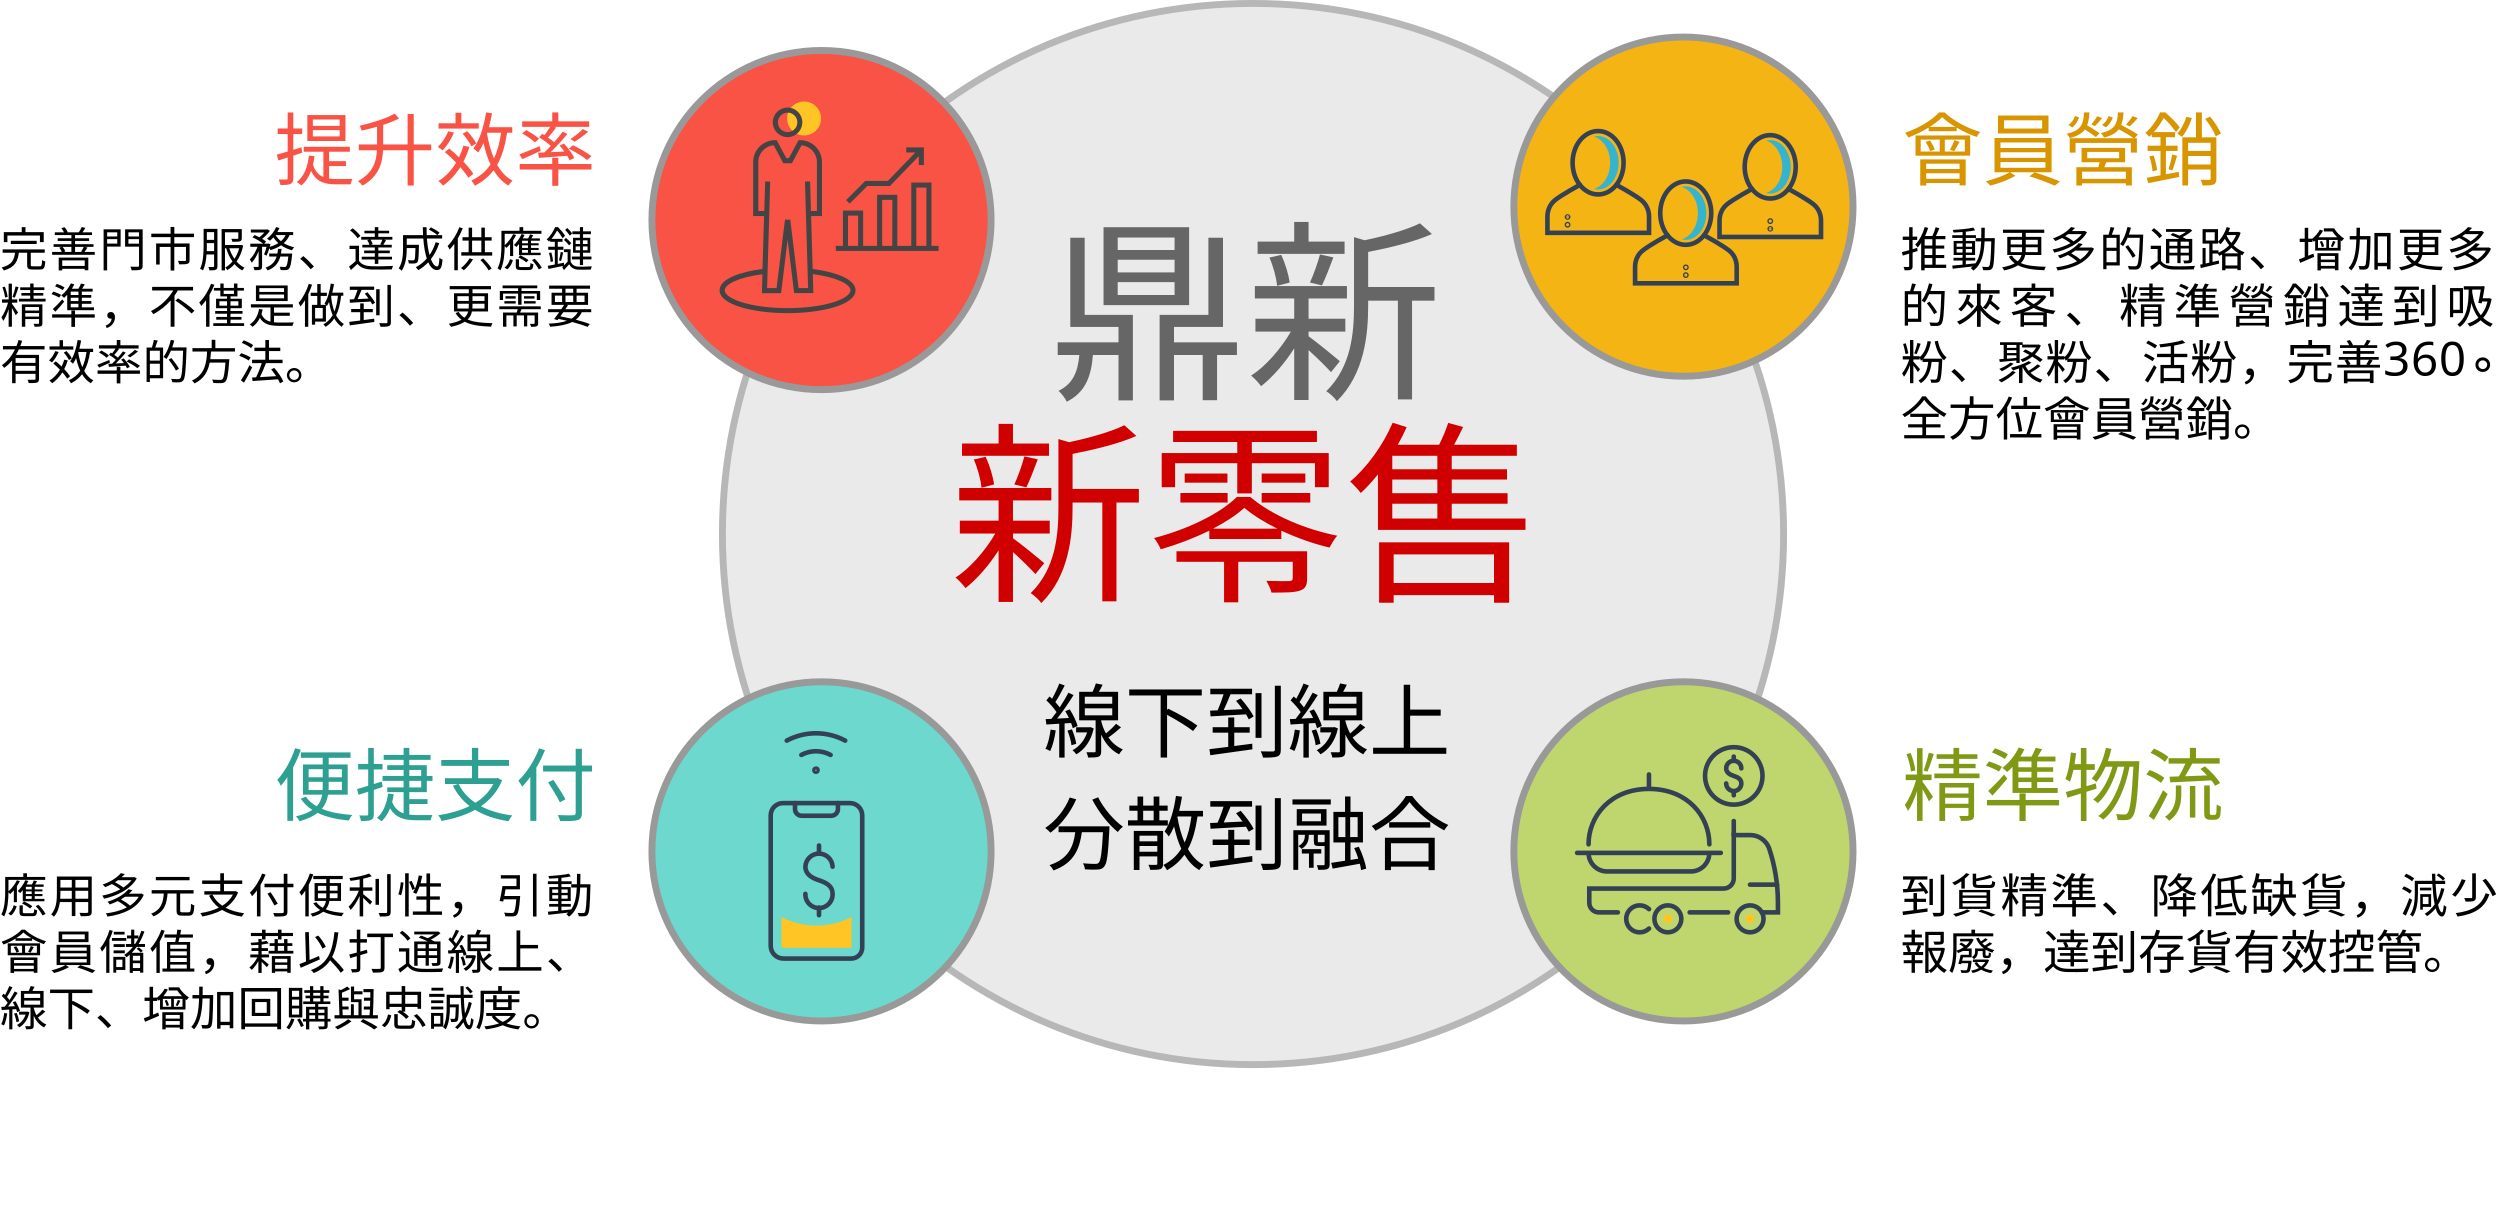
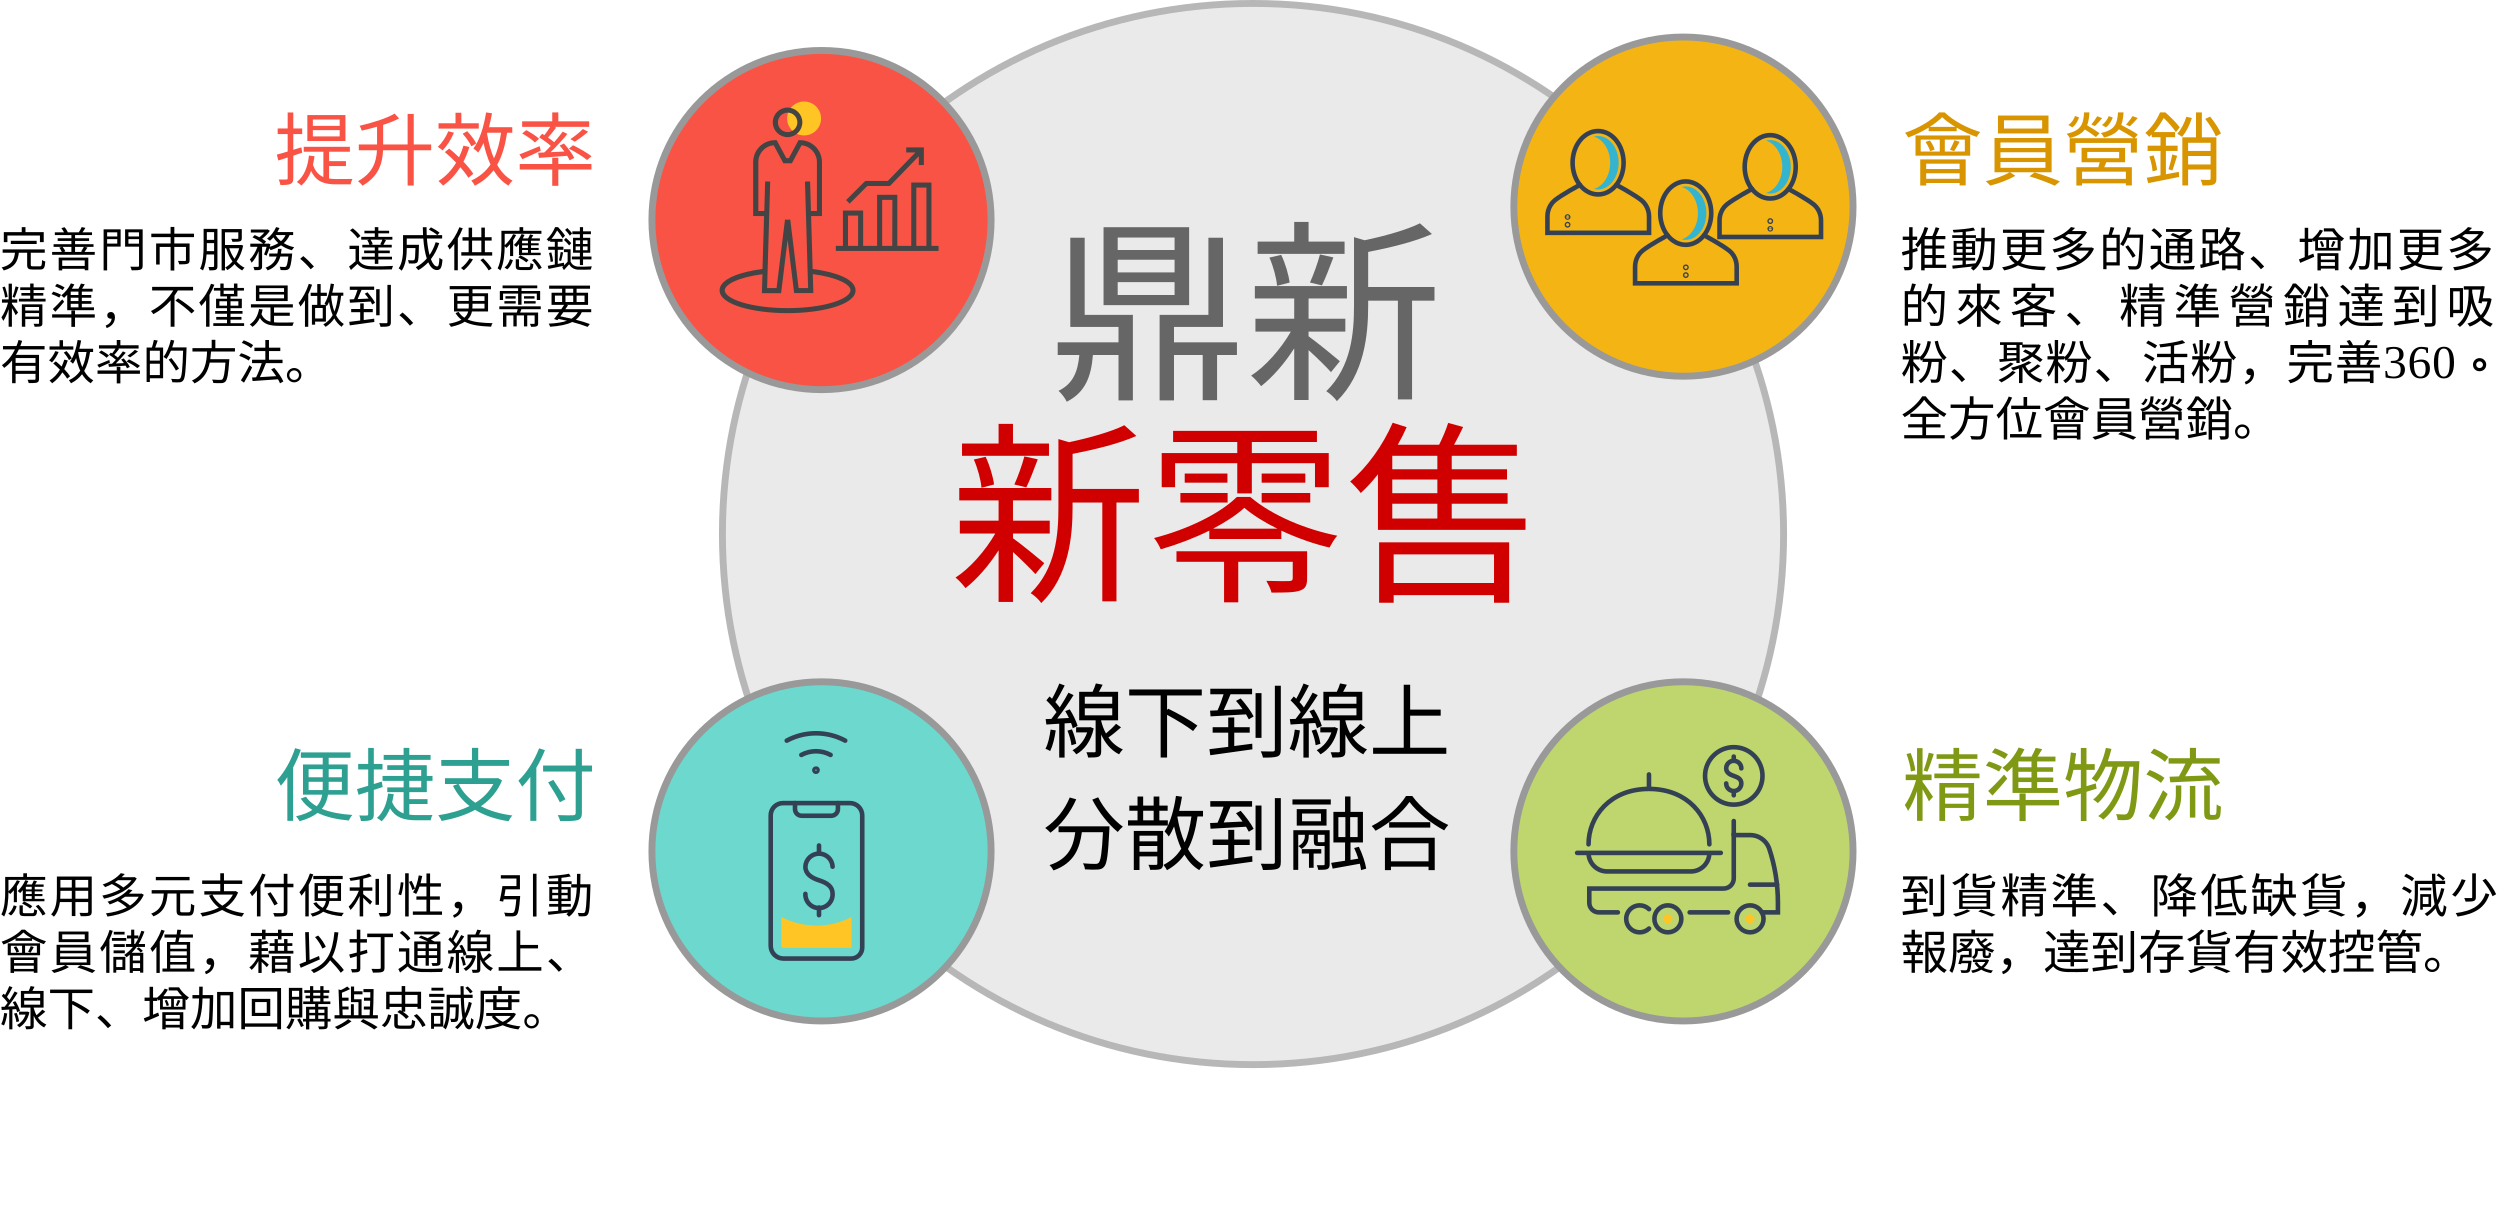
<svg xmlns="http://www.w3.org/2000/svg" data-name="圖層 1" viewBox="0 0 1087 531">
  <circle cx="544.81" cy="232.2" r="230.7" fill="#eaeaea" stroke="#b7b7b7" stroke-miterlimit="8" stroke-width="3" />
-   <text transform="matrix(1.01 0 0 1 453.65 326.62)" font-size="35.043" font-family="MicrosoftJhengHeiBold,Microsoft JhengHei">
+   <text transform="matrix(1.01 0 0 1 453.65 326.62)" font-size="35.043">
    線下到線上
  </text>
-   <text transform="matrix(1.01 0 0 1 453.65 375.48)" font-size="35.043" font-family="MicrosoftJhengHeiBold,Microsoft JhengHei">
+   <text transform="matrix(1.01 0 0 1 453.65 375.48)" font-size="35.043">
    分散到融合
  </text>
-   <text transform="matrix(1.01 0 0 1 456.04 167.31)" font-size="84.699" fill="#666" font-family="DFLiHei-W7-WINP-BF,DFPLiHei-Bd">
+   <text transform="matrix(1.01 0 0 1 456.04 167.31)" font-size="84.699" fill="#666">
    鼎新
  </text>
-   <text transform="matrix(1.01 0 0 1 413.06 255.11)" font-size="84.699" fill="#d10000" font-family="DFLiHei-W7-WINP-BF,DFPLiHei-Bd">
+   <text transform="matrix(1.01 0 0 1 413.06 255.11)" font-size="84.699" fill="#d10000">
    新零售
  </text>
-   <text transform="matrix(1.01 0 0 1 119.35 354.2)" font-size="34.569" fill="#2da092" font-family="DFLiHei-W7-WINP-BF,DFPLiHei-Bd">
+   <text transform="matrix(1.01 0 0 1 119.35 354.2)" font-size="34.569" fill="#2da092">
    便捷支付
  </text>
-   <text transform="matrix(1.01 0 0 1 827.17 354.2)" font-size="34.569" fill="#809914" font-family="DFLiHei-W7-WINP-BF,DFPLiHei-Bd">
+   <text transform="matrix(1.01 0 0 1 827.17 354.2)" font-size="34.569" fill="#809914">
    精準物流
  </text>
-   <text transform="matrix(1.01 0 0 1 119.35 77.91)" font-size="34.569" fill="#f95346" font-family="DFLiHei-W7-WINP-BF,DFPLiHei-Bd">
+   <text transform="matrix(1.01 0 0 1 119.35 77.91)" font-size="34.569" fill="#f95346">
    提升效率
  </text>
-   <text transform="matrix(1.01 0 0 1 827.17 77.91)" font-size="34.569" fill="#d89500" font-family="DFLiHei-W7-WINP-BF,DFPLiHei-Bd">
+   <text transform="matrix(1.01 0 0 1 827.17 77.91)" font-size="34.569" fill="#d89500">
    會員營銷
  </text>
  <circle cx="357.19" cy="370.18" r="73.74" fill="#6cd8ce" stroke="#999" stroke-miterlimit="8" stroke-width="3.003" />
  <path d="M374.9 412.01a4.78 4.78 0 0 1-4.77 4.77h-29.51a5.53 5.53 0 0 1-5.52-5.54v-56.71a5.35 5.35 0 0 1 5.34-5.35h29.11a5.36 5.36 0 0 1 5.35 5.35z" fill="none" stroke="#344154" stroke-linecap="round" stroke-miterlimit="10" stroke-width="2" />
  <path d="M345.67 349.18v2.61a2.89 2.89 0 0 0 2.89 2.9h12.87a2.9 2.9 0 0 0 2.9-2.9v-2.61M350.18 388.66a5.92 5.92 0 1 0 11.83 0c0-3.27-2.42-4.77-5.91-5.91-3.11-1-5.92-2.65-5.92-5.92a5.92 5.92 0 0 1 11.83 0M356.1 367.62v3.33M356.1 394.57v3.34" fill="none" stroke="#344154" stroke-linecap="round" stroke-miterlimit="10" stroke-width="2" />
  <circle cx="357.19" cy="95.68" r="73.74" fill="#f95346" stroke="#999" stroke-miterlimit="8" stroke-width="3.003" />
  <path d="M355 402.46a33.38 33.38 0 0 1-15.26-3.74v12.52a.88.88 0 0 0 .88.89h29.51a.13.13 0 0 0 .13-.13v-13.28a33.29 33.29 0 0 1-15.26 3.74z" fill="#ffc524" />
  <path d="M342.08 322.02a26.9 26.9 0 0 1 25.41 0M348.43 328.24a13.42 13.42 0 0 1 12.71 0M355.48 334.85a.7.7 0 1 1-.7-.67.68.68 0 0 1 .7.67z" fill="none" stroke="#344154" stroke-linecap="round" stroke-linejoin="round" stroke-width="2" />
  <circle cx="731.96" cy="370.18" r="73.74" fill="#bfd66e" stroke="#999" stroke-miterlimit="8" stroke-width="3.003" />
  <circle cx="731.96" cy="89.84" r="73.74" fill="#f4b414" stroke="#999" stroke-miterlimit="8" stroke-width="3.003" />
  <path d="M743.23 367.1c0-12.06-9.3-24.08-26.26-24.08s-26.27 12-26.27 24.08M685.74 370.83h62.46M690.7 370.83a8.08 8.08 0 0 0 8.08 8.08h36.37a8.08 8.08 0 0 0 8.08-8.08M716.97 343.02v-6.28" fill="none" stroke="#344154" stroke-linecap="round" stroke-miterlimit="10" stroke-width="2" />
  <path d="M750.55 340.65a3.29 3.29 0 1 0 6.58 0c0-1.81-1.35-2.65-3.29-3.28-1.72-.57-3.29-1.47-3.29-3.29a3.29 3.29 0 0 1 6.58 0M753.84 328.96v1.85M753.84 343.94v1.85" fill="none" stroke="#344154" stroke-linecap="round" stroke-linejoin="round" stroke-width="2" />
  <circle cx="753.84" cy="336.13" r="12.49" transform="rotate(-45 755.333 336.741)" fill="none" stroke="#344154" stroke-linecap="round" stroke-linejoin="round" stroke-width="2" />
  <path fill="none" stroke="#344154" stroke-linecap="round" stroke-miterlimit="10" stroke-width="2" d="M760.9 384.65h11.78" />
  <path d="M731.05 399.52a5.86 5.86 0 1 0-5.86 5.85 5.86 5.86 0 0 0 5.86-5.85z" fill="none" stroke="#344154" stroke-miterlimit="10" stroke-width="2" />
  <path d="M725.2 401.46a1.95 1.95 0 1 1 1.94-1.94 1.94 1.94 0 0 1-1.94 1.94z" fill="#ffc524" />
  <path d="M717 395.3a5.86 5.86 0 1 0 0 8.43M703.44 396.7h-8.28a4.14 4.14 0 0 1-4.14-4.15v-6.21h58.4a4.41 4.41 0 0 0 4.42-4.41v-18.84h7.06a8.82 8.82 0 0 1 8.26 5.6 74.88 74.88 0 0 1 3.88 23.8v4.21h-7" fill="none" stroke="#344154" stroke-linecap="round" stroke-miterlimit="10" stroke-width="2" />
  <path d="M766.79 399.52a5.86 5.86 0 1 0-5.86 5.85 5.86 5.86 0 0 0 5.86-5.85z" fill="none" stroke="#344154" stroke-miterlimit="10" stroke-width="2" />
  <path d="M760.93 401.46a1.95 1.95 0 1 1 1.94-1.94 2 2 0 0 1-1.94 1.94z" fill="#ffc524" />
  <path fill="none" stroke="#344154" stroke-linecap="round" stroke-miterlimit="10" stroke-width="2" d="M734.67 396.7h16.7M753.84 363.09V357M681.87 94.35a.29.29 0 0 1-.57 0 .29.29 0 0 1 .57 0zM681.87 97.7a.29.29 0 1 1-.28-.28.28.28 0 0 1 .28.28zM733.28 116.24a.29.29 0 0 1-.28.28.28.28 0 0 1-.28-.28.27.27 0 0 1 .28-.28.28.28 0 0 1 .28.28zM733.28 119.61a.28.28 0 0 1-.28.28.27.27 0 0 1-.28-.28.28.28 0 0 1 .28-.28.29.29 0 0 1 .28.28z" />
  <path d="M741 102.31s7.86 4.26 10.92 6.72a8.19 8.19 0 0 1 1.84 2.09 9.26 9.26 0 0 1 1.35 4.93v7.13h-44.18v-7.13a9.26 9.26 0 0 1 1.35-4.93 8.19 8.19 0 0 1 1.84-2.09c3-2.46 10.91-6.72 10.91-6.72" fill="none" stroke="#344154" stroke-linecap="round" stroke-miterlimit="10" stroke-width="2" />
  <ellipse cx="732.96" cy="92.67" rx="11.09" ry="13.78" fill="none" stroke="#344154" stroke-linecap="round" stroke-miterlimit="10" stroke-width="2" />
  <path d="M733 81.05a7.18 7.18 0 0 0-1.85.25c4 1.11 7.1 5.79 7.1 11.37s-3.05 10.27-7.1 11.38a7.18 7.18 0 0 0 1.85.25c4.93 0 8.94-5.22 8.94-11.63s-4.05-11.62-8.94-11.62z" fill="#35b4cf" />
  <path d="M770 96.12a.29.29 0 1 1-.28-.28.29.29 0 0 1 .28.28zM770 99.48a.29.29 0 0 1-.57 0 .29.29 0 0 1 .57 0z" fill="none" stroke="#344154" stroke-linecap="round" stroke-miterlimit="10" stroke-width="2" />
  <path d="M777.68 82.17s7.86 4.27 10.92 6.72a8.5 8.5 0 0 1 1.83 2.09 9.29 9.29 0 0 1 1.35 4.93v7.13h-44.13v-7.13a9.29 9.29 0 0 1 1.35-4.93 8.5 8.5 0 0 1 1.83-2.09c3.06-2.45 10.92-6.72 10.92-6.72" fill="none" stroke="#344154" stroke-linecap="round" stroke-miterlimit="10" stroke-width="2" />
  <ellipse cx="769.68" cy="72.54" rx="11.09" ry="13.78" fill="none" stroke="#344154" stroke-linecap="round" stroke-miterlimit="10" stroke-width="2" />
  <path d="M769.68 60.91a7.12 7.12 0 0 0-1.85.25c4 1.11 7.1 5.79 7.1 11.38s-3 10.26-7.1 11.37a6.72 6.72 0 0 0 1.85.25c4.93 0 8.94-5.21 8.94-11.62s-4.01-11.63-8.94-11.63z" fill="#35b4cf" />
  <path d="M702.85 80.4s7.86 4.26 10.92 6.72a8.31 8.31 0 0 1 1.84 2.12 9.3 9.3 0 0 1 1.39 4.9v7.1h-44.18v-7.1a9.3 9.3 0 0 1 1.35-4.9 8.31 8.31 0 0 1 1.83-2.12c3-2.46 10.91-6.72 10.91-6.72" fill="none" stroke="#344154" stroke-linecap="round" stroke-miterlimit="10" stroke-width="2" />
  <ellipse cx="694.85" cy="70.76" rx="11.09" ry="13.78" fill="none" stroke="#344154" stroke-linecap="round" stroke-miterlimit="10" stroke-width="2" />
  <path d="M694.85 59.14a6.77 6.77 0 0 0-1.85.25c4 1.11 7.1 5.78 7.1 11.37s-3.05 10.27-7.1 11.38a7.18 7.18 0 0 0 1.85.25c4.93 0 8.94-5.22 8.94-11.63s-4.01-11.62-8.94-11.62z" fill="#35b4cf" />
  <path d="M405 106.91V79.37h-8.79v27.54h-6.06V84.69h-8.79v22.22h-6.06V91.53h-8.79v15.38h-3.09v2.2h44.67v-2.2zm-31.9 0h-4.39V93.74h4.39zm14.85 0h-4.39v-20H388zm14.85 0h-4.39V81.57h4.39zM377.1 80.88h9.84L399.5 67.9v3.86h2.21v-7.68h-7.69v2.2h3.99l-12 12.4h-9.82l-8.31 8.31 1.56 1.56 7.66-7.67z" fill="#444" />
  <path d="M353.34 116.96l-.67-23h4.73v-23.5a9.53 9.53 0 0 0-9.53-9.52h-.66L343 68.77h-1.09l-4.21-7.83h-.7a9.54 9.54 0 0 0-9.53 9.52v23.49h4.74l-.68 23c-9.19 1.17-18.66 4.18-18.66 9.27 0 6.46 15.22 9.94 29.55 9.94s29.58-3.47 29.58-9.92c0-5.1-9.47-8.11-18.66-9.28zm-23.62-25.21V70.46a7.33 7.33 0 0 1 6.68-7.29l4.19 7.81h3.73l4.2-7.81a7.34 7.34 0 0 1 6.68 7.29v21.29h-2.59l-.38-12.87-2.23.06 1.36 46.3h-4.13l-3.63-29.82-1.14.14-1.14-.14-3.66 29.82h-4.12l1.35-46.3-2.2-.06-.38 12.87zm12.74 42.22c-16.12 0-27.35-4.08-27.35-7.74 0-2.47 5.64-5.62 16.4-7l-.24 8.25h8.35l2.84-23.24 2.84 23.19h8.35l-.24-8.25c10.76 1.41 16.39 4.56 16.39 7 0 3.71-11.23 7.79-27.34 7.79z" fill="#444" />
  <circle cx="349.62" cy="51.51" r="7.38" fill="#ffc524" />
  <path d="M342.46 59.63a6.43 6.43 0 1 0-6.46-6.39 6.43 6.43 0 0 0 6.46 6.39zm0-10.66a4.23 4.23 0 1 1-4.23 4.27 4.24 4.24 0 0 1 4.23-4.27z" fill="#444" />
-   <text transform="matrix(1.01 0 0 1 826.39 115.93)" font-size="20.442" font-family="MicrosoftJhengHeiRegular,Microsoft JhengHei">
-     <tspan letter-spacing=".045em">推動更多的通路、增加更</tspan>
-     <tspan x="235" y="0">多</tspan>
+   <text transform="matrix(1.01 0 0 1 826.39 115.93)" font-size="20.442">
+     <tspan letter-spacing=".045em">推動更多的通路、增加更多</tspan>
    <tspan x="0" y="24.53" letter-spacing=".15em">的來客、精準營銷達到</tspan>
    <tspan x="235" y="24.53">吸</tspan>
    <tspan x="0" y="49.06" letter-spacing=".016em">粉、聚粉、活粉，完善360</tspan>
    <tspan x="244.23" y="49.06">∘</tspan>
    <tspan x="0" y="73.59">全方位會員營銷。</tspan>
  </text>
-   <text transform="matrix(1.01 0 0 1 826.39 396.86)" font-size="20.442" font-family="MicrosoftJhengHeiRegular,Microsoft JhengHei">
+   <text transform="matrix(1.01 0 0 1 826.39 396.86)" font-size="20.442">
    <tspan letter-spacing=".052em">到貨精準、降低缺貨，減</tspan>
    <tspan x="236.64" y="0">少</tspan>
    <tspan x="0" y="24.53">報廢，達到存貨有效控管。</tspan>
  </text>
-   <text transform="matrix(1.01 0 0 1 0 115.93)" font-size="20.442" font-family="MicrosoftJhengHeiRegular,Microsoft JhengHei">
+   <text transform="matrix(1.01 0 0 1 0 115.93)" font-size="20.442">
    <tspan letter-spacing=".045em">完善門市服務、達成供應</tspan>
    <tspan x="235" y="0">鏈</tspan>
    <tspan x="0" y="24.53" letter-spacing=".045em">精準，不僅是做到、更需</tspan>
    <tspan x="235" y="24.53">要</tspan>
    <tspan x="0" y="49.06">有效率的方法。</tspan>
  </text>
-   <text transform="matrix(1.01 0 0 1 0 396.86)" font-size="20.442" font-family="MicrosoftJhengHeiRegular,Microsoft JhengHei">
+   <text transform="matrix(1.01 0 0 1 0 396.86)" font-size="20.442">
    <tspan letter-spacing=".045em">應用多元支付便利性，引</tspan>
    <tspan x="235" y="0">動</tspan>
    <tspan x="0" y="24.53" letter-spacing=".045em">會員儲值，藉以打通線上</tspan>
    <tspan x="235" y="24.53">、</tspan>
    <tspan x="0" y="49.06">線下、增加回購與忠誠度。</tspan>
  </text>
</svg>
